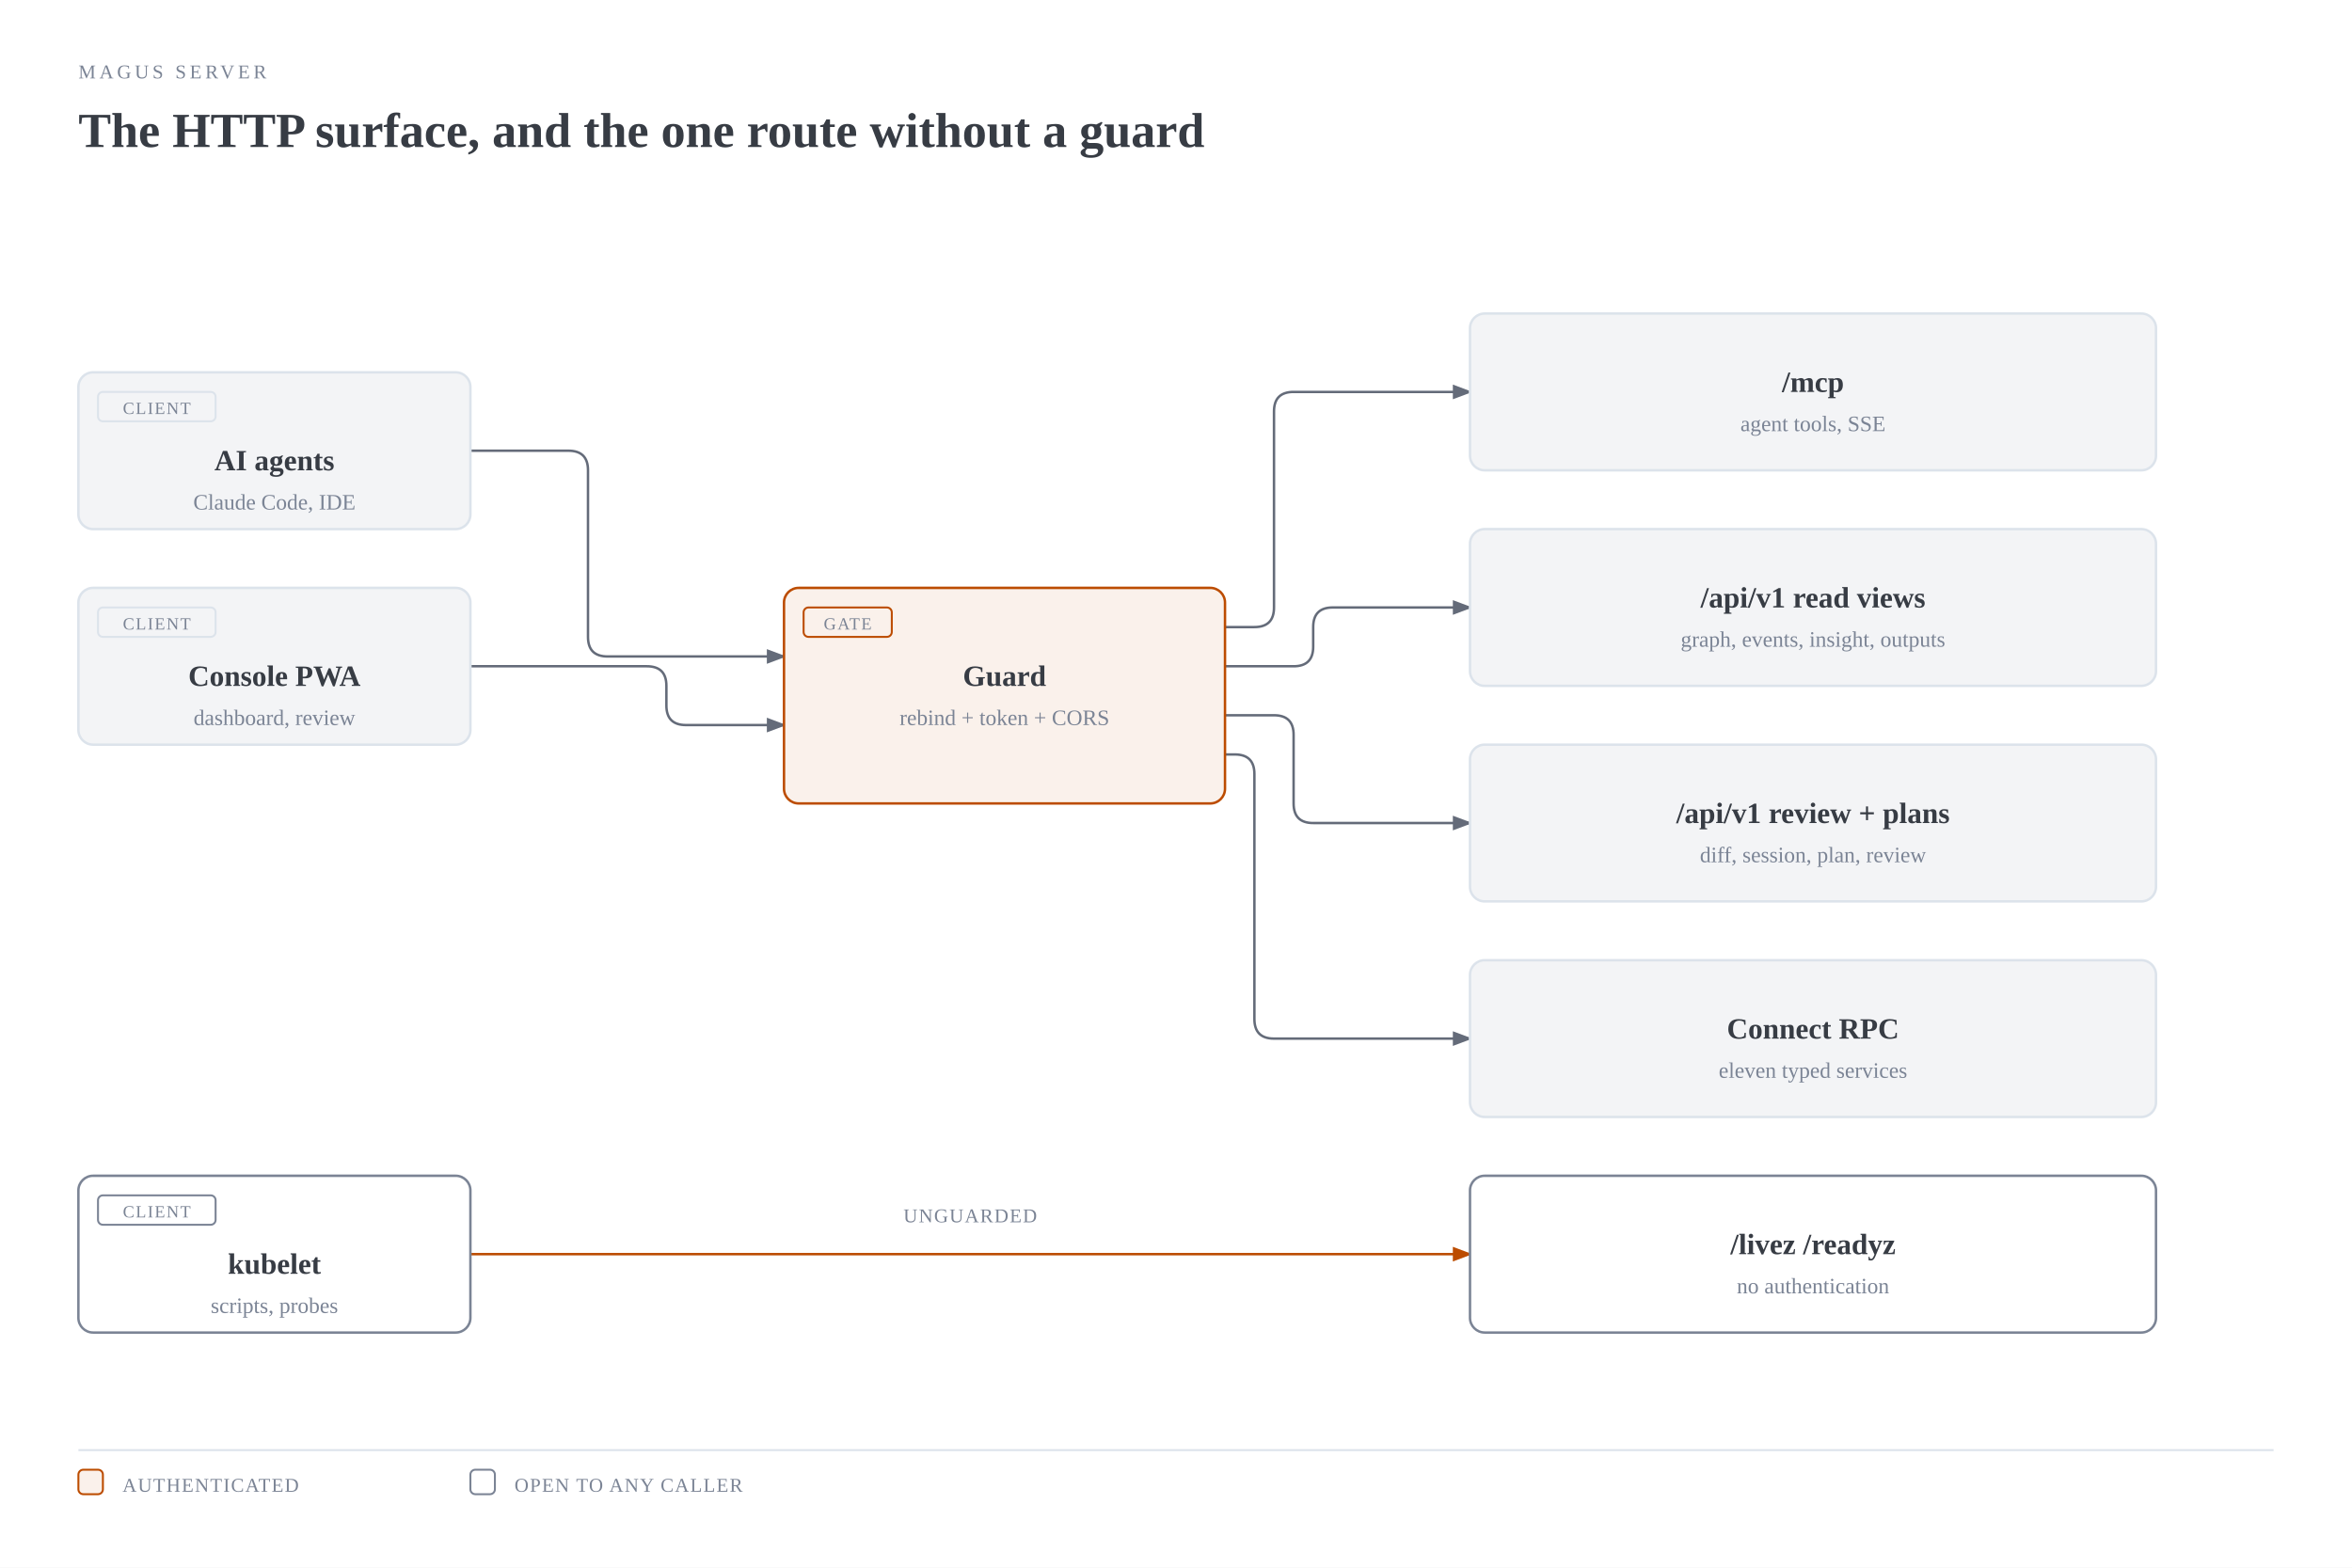
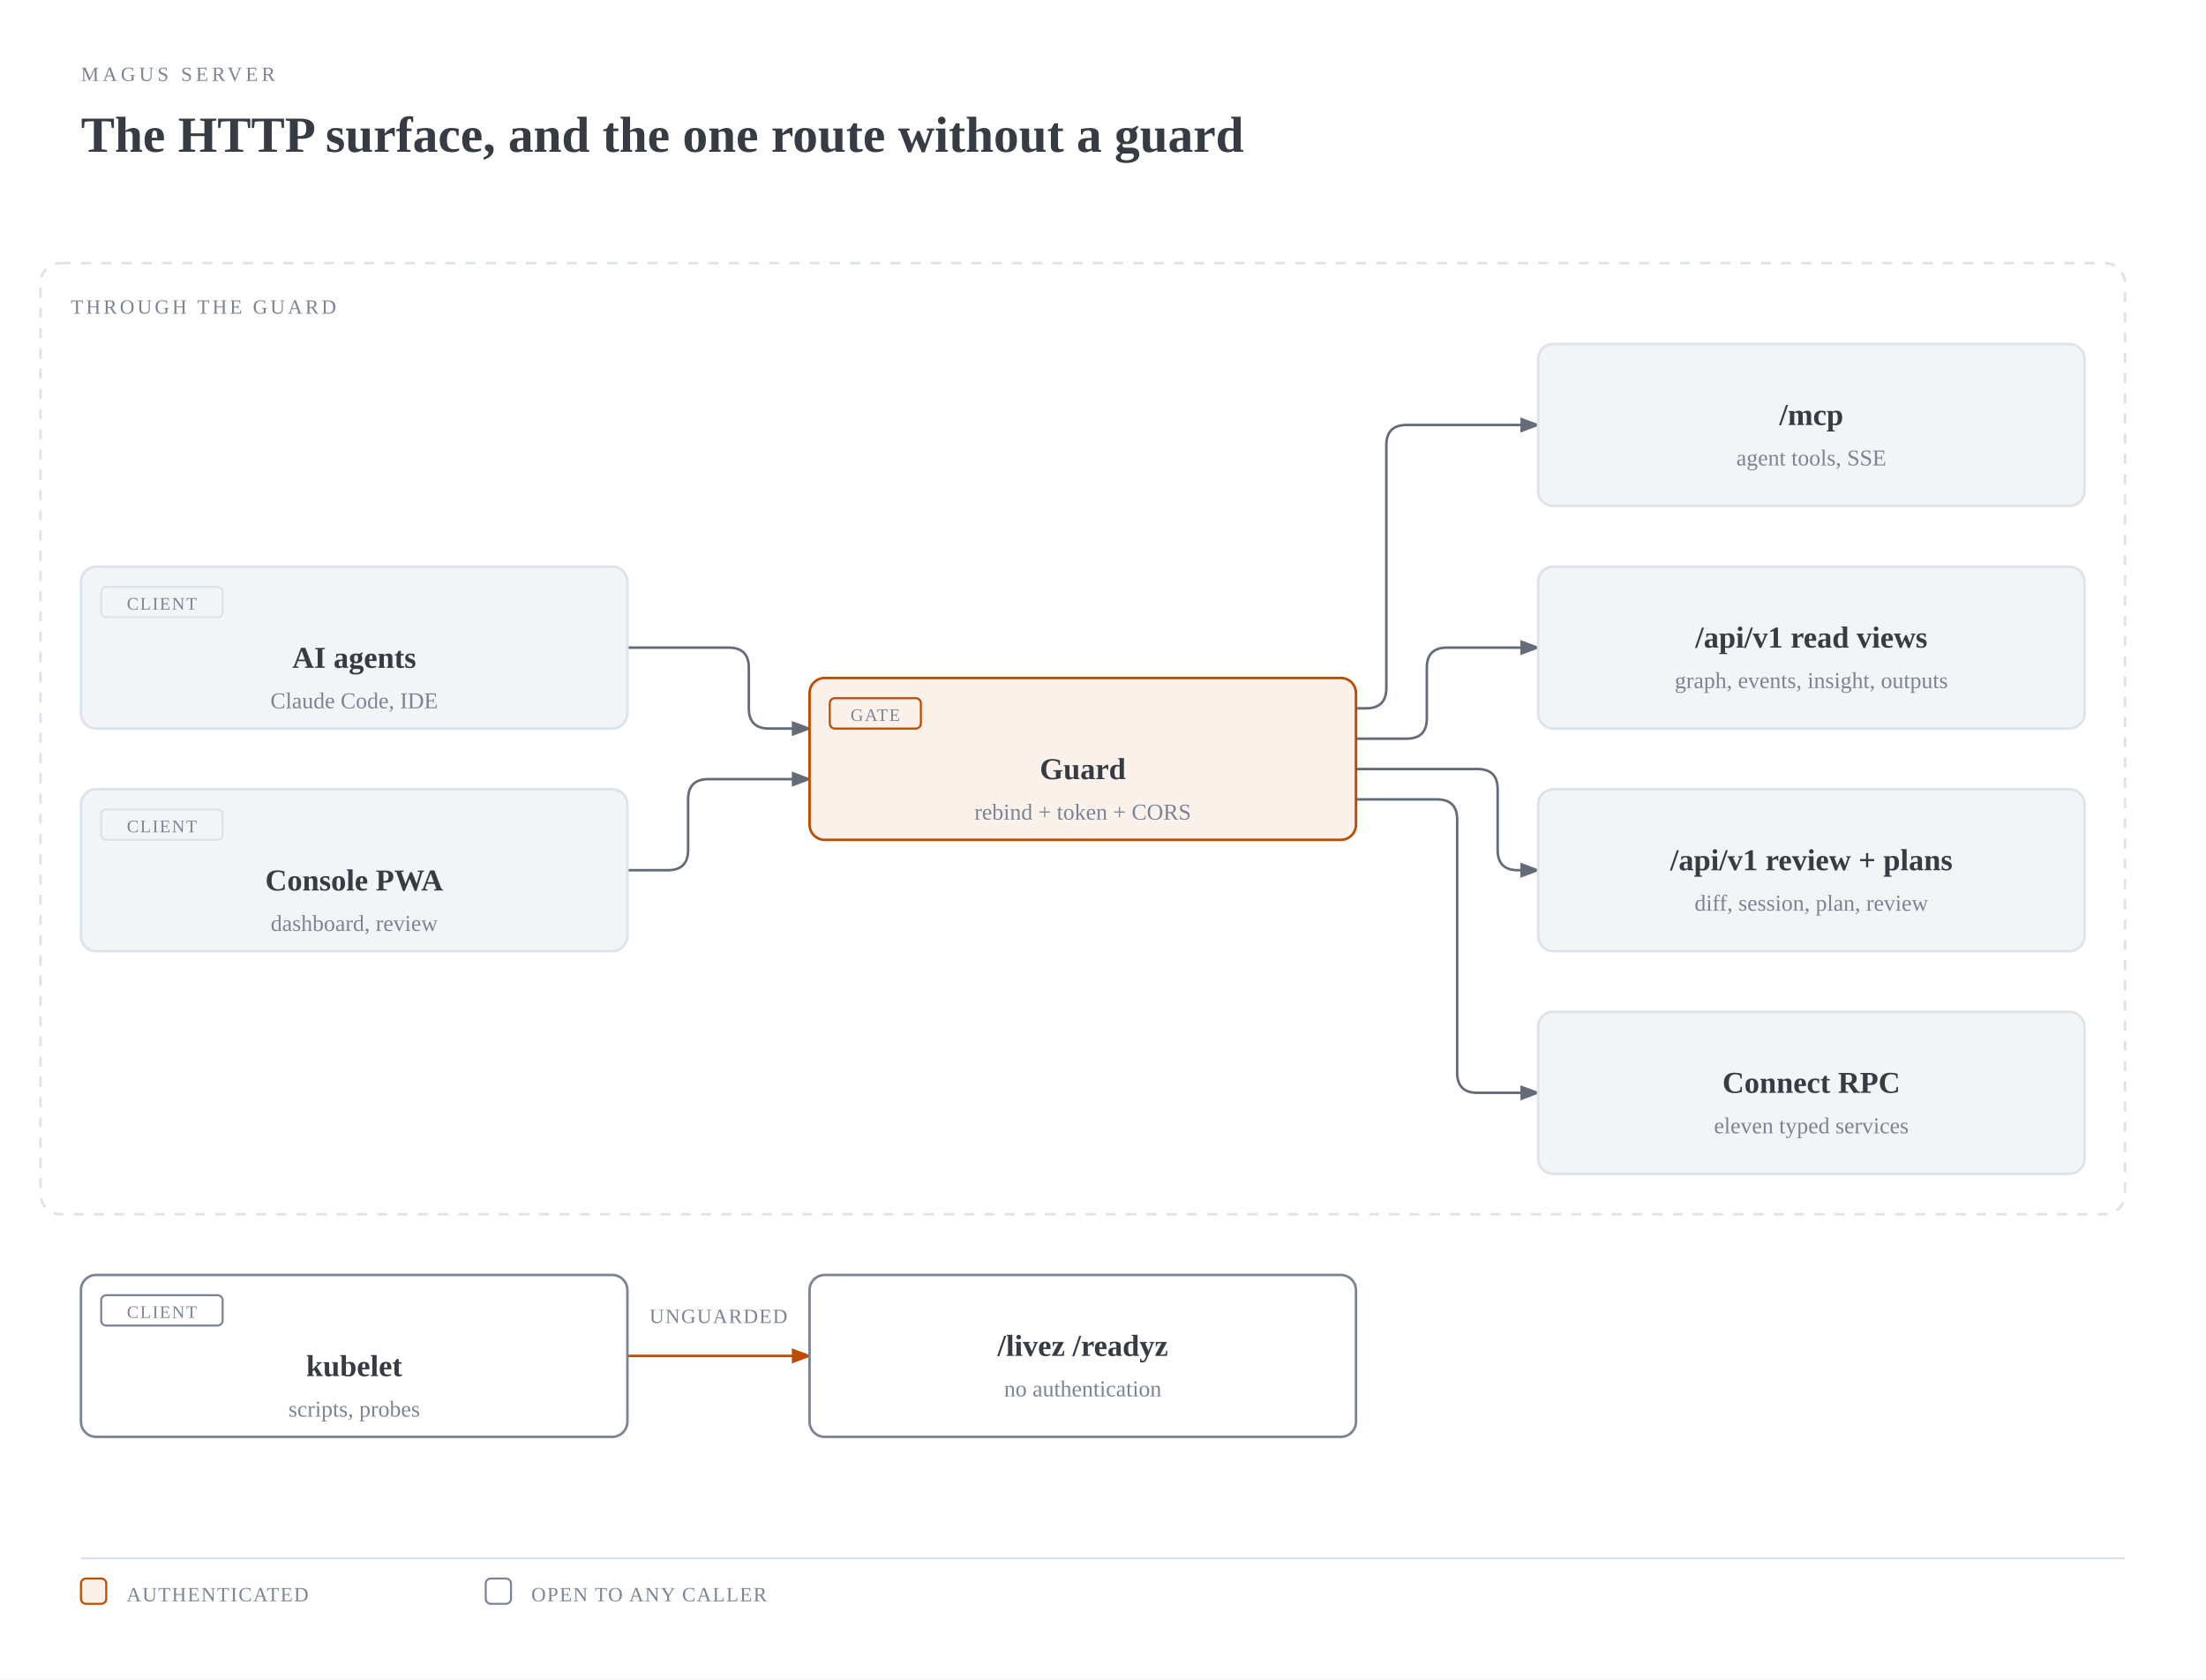
- <svg xmlns="http://www.w3.org/2000/svg" viewBox="0 0 960 640" width="960" height="640" role="img" aria-labelledby="server-http-title server-http-desc" class="magus-diagram">
+ <svg xmlns="http://www.w3.org/2000/svg" viewBox="0 0 872 664" width="872" height="664" role="img" aria-labelledby="server-http-title server-http-desc" class="magus-diagram">
  <defs>
    <marker id="server-http-arrow-default" markerWidth="8" markerHeight="6" refX="7" refY="3" orient="auto">
      <polygon points="0 0, 8 3, 0 6" fill="#646b79" />
    </marker>
    <marker id="server-http-arrow-accent" markerWidth="8" markerHeight="6" refX="7" refY="3" orient="auto">
      <polygon points="0 0, 8 3, 0 6" fill="#bc4c00" />
    </marker>
    <marker id="server-http-arrow-link" markerWidth="8" markerHeight="6" refX="7" refY="3" orient="auto">
      <polygon points="0 0, 8 3, 0 6" fill="#2e5aa8" />
    </marker>
  </defs>
  <rect width="100%" height="100%" fill="#ffffff" />
  <text x="32" y="32" fill="#7b8495" font-size="8" font-family="var(--pico-font-family-monospace, monospace)" style="font-variant-ligatures:none" letter-spacing="0.18em">MAGUS SERVER</text>
  <text x="32" y="60" fill="#373c44" font-size="20" font-weight="600" font-family="var(--pico-font-family, sans-serif)">The HTTP surface, and the one route without a guard</text>
  <g transform="translate(0,40)">
-     <path d="M 192 144 L 232 144 Q 240 144 240 152 L 240 220 Q 240 228 248 228 L 320 228" fill="none" stroke="#646b79" stroke-width="1" marker-end="url(#server-http-arrow-default)" />
-     <path d="M 192 232 L 264 232 Q 272 232 272 240 L 272 248 Q 272 256 280 256 L 320 256" fill="none" stroke="#646b79" stroke-width="1" marker-end="url(#server-http-arrow-default)" />
-     <path d="M 500 216 L 512 216 Q 520 216 520 208 L 520 128 Q 520 120 528 120 L 600 120" fill="none" stroke="#646b79" stroke-width="1" marker-end="url(#server-http-arrow-default)" />
-     <path d="M 500 232 L 528 232 Q 536 232 536 224 L 536 216 Q 536 208 544 208 L 600 208" fill="none" stroke="#646b79" stroke-width="1" marker-end="url(#server-http-arrow-default)" />
-     <path d="M 500 252 L 520 252 Q 528 252 528 260 L 528 288 Q 528 296 536 296 L 600 296" fill="none" stroke="#646b79" stroke-width="1" marker-end="url(#server-http-arrow-default)" />
-     <path d="M 500 268 L 504 268 Q 512 268 512 276 L 512 376 Q 512 384 520 384 L 600 384" fill="none" stroke="#646b79" stroke-width="1" marker-end="url(#server-http-arrow-default)" />
-     <path d="M 192 472 L 600 472" fill="none" stroke="#bc4c00" stroke-width="1" marker-end="url(#server-http-arrow-accent)" />
-     <rect x="368" y="450" width="56" height="12" rx="2" fill="#ffffff" />
-     <text x="396" y="459" fill="#7b8495" font-size="8" font-family="var(--pico-font-family-monospace, monospace)" style="font-variant-ligatures:none" text-anchor="middle" letter-spacing="0.06em">UNGUARDED</text>
-     <rect x="32" y="112" width="160" height="64" rx="6" fill="#ffffff" />
-     <rect x="32" y="112" width="160" height="64" rx="6" fill="#f3f4f6" stroke="#dce3eb" stroke-width="1" />
-     <rect x="40" y="120" width="48" height="12" rx="2" fill="none" stroke="#dce3eb" stroke-width="0.8" />
-     <text x="64" y="129" fill="#7b8495" font-size="7" font-family="var(--pico-font-family-monospace, monospace)" style="font-variant-ligatures:none" text-anchor="middle" letter-spacing="0.08em">CLIENT</text>
-     <text x="112" y="152" fill="#373c44" font-size="12" font-weight="600" font-family="var(--pico-font-family, sans-serif)" text-anchor="middle">AI agents</text>
-     <text x="112" y="168" fill="#7b8495" font-size="9" font-family="var(--pico-font-family-monospace, monospace)" style="font-variant-ligatures:none" text-anchor="middle">Claude Code, IDE</text>
-     <rect x="32" y="200" width="160" height="64" rx="6" fill="#ffffff" />
-     <rect x="32" y="200" width="160" height="64" rx="6" fill="#f3f4f6" stroke="#dce3eb" stroke-width="1" />
-     <rect x="40" y="208" width="48" height="12" rx="2" fill="none" stroke="#dce3eb" stroke-width="0.8" />
-     <text x="64" y="217" fill="#7b8495" font-size="7" font-family="var(--pico-font-family-monospace, monospace)" style="font-variant-ligatures:none" text-anchor="middle" letter-spacing="0.08em">CLIENT</text>
-     <text x="112" y="240" fill="#373c44" font-size="12" font-weight="600" font-family="var(--pico-font-family, sans-serif)" text-anchor="middle">Console PWA</text>
-     <text x="112" y="256" fill="#7b8495" font-size="9" font-family="var(--pico-font-family-monospace, monospace)" style="font-variant-ligatures:none" text-anchor="middle">dashboard, review</text>
-     <rect x="32" y="440" width="160" height="64" rx="6" fill="#ffffff" />
-     <rect x="32" y="440" width="160" height="64" rx="6" fill="#ffffff" stroke="#7b8495" stroke-width="1" />
-     <rect x="40" y="448" width="48" height="12" rx="2" fill="none" stroke="#7b8495" stroke-width="0.8" />
-     <text x="64" y="457" fill="#7b8495" font-size="7" font-family="var(--pico-font-family-monospace, monospace)" style="font-variant-ligatures:none" text-anchor="middle" letter-spacing="0.08em">CLIENT</text>
-     <text x="112" y="480" fill="#373c44" font-size="12" font-weight="600" font-family="var(--pico-font-family, sans-serif)" text-anchor="middle">kubelet</text>
-     <text x="112" y="496" fill="#7b8495" font-size="9" font-family="var(--pico-font-family-monospace, monospace)" style="font-variant-ligatures:none" text-anchor="middle">scripts, probes</text>
-     <rect x="320" y="200" width="180" height="88" rx="6" fill="#ffffff" />
-     <rect x="320" y="200" width="180" height="88" rx="6" fill="rgba(188,76,0,0.08)" stroke="#bc4c00" stroke-width="1" />
-     <rect x="328" y="208" width="36" height="12" rx="2" fill="none" stroke="#bc4c00" stroke-width="0.8" />
-     <text x="346" y="217" fill="#7b8495" font-size="7" font-family="var(--pico-font-family-monospace, monospace)" style="font-variant-ligatures:none" text-anchor="middle" letter-spacing="0.08em">GATE</text>
-     <text x="410" y="240" fill="#373c44" font-size="12" font-weight="600" font-family="var(--pico-font-family, sans-serif)" text-anchor="middle">Guard</text>
-     <text x="410" y="256" fill="#7b8495" font-size="9" font-family="var(--pico-font-family-monospace, monospace)" style="font-variant-ligatures:none" text-anchor="middle">rebind + token + CORS</text>
-     <rect x="600" y="88" width="280" height="64" rx="6" fill="#ffffff" />
-     <rect x="600" y="88" width="280" height="64" rx="6" fill="#f3f4f6" stroke="#dce3eb" stroke-width="1" />
-     <text x="740" y="120" fill="#373c44" font-size="12" font-weight="600" font-family="var(--pico-font-family, sans-serif)" text-anchor="middle">/mcp</text>
-     <text x="740" y="136" fill="#7b8495" font-size="9" font-family="var(--pico-font-family-monospace, monospace)" style="font-variant-ligatures:none" text-anchor="middle">agent tools, SSE</text>
-     <rect x="600" y="176" width="280" height="64" rx="6" fill="#ffffff" />
-     <rect x="600" y="176" width="280" height="64" rx="6" fill="#f3f4f6" stroke="#dce3eb" stroke-width="1" />
-     <text x="740" y="208" fill="#373c44" font-size="12" font-weight="600" font-family="var(--pico-font-family, sans-serif)" text-anchor="middle">/api/v1 read views</text>
-     <text x="740" y="224" fill="#7b8495" font-size="9" font-family="var(--pico-font-family-monospace, monospace)" style="font-variant-ligatures:none" text-anchor="middle">graph, events, insight, outputs</text>
-     <rect x="600" y="264" width="280" height="64" rx="6" fill="#ffffff" />
-     <rect x="600" y="264" width="280" height="64" rx="6" fill="#f3f4f6" stroke="#dce3eb" stroke-width="1" />
-     <text x="740" y="296" fill="#373c44" font-size="12" font-weight="600" font-family="var(--pico-font-family, sans-serif)" text-anchor="middle">/api/v1 review + plans</text>
-     <text x="740" y="312" fill="#7b8495" font-size="9" font-family="var(--pico-font-family-monospace, monospace)" style="font-variant-ligatures:none" text-anchor="middle">diff, session, plan, review</text>
-     <rect x="600" y="352" width="280" height="64" rx="6" fill="#ffffff" />
-     <rect x="600" y="352" width="280" height="64" rx="6" fill="#f3f4f6" stroke="#dce3eb" stroke-width="1" />
-     <text x="740" y="384" fill="#373c44" font-size="12" font-weight="600" font-family="var(--pico-font-family, sans-serif)" text-anchor="middle">Connect RPC</text>
-     <text x="740" y="400" fill="#7b8495" font-size="9" font-family="var(--pico-font-family-monospace, monospace)" style="font-variant-ligatures:none" text-anchor="middle">eleven typed services</text>
-     <rect x="600" y="440" width="280" height="64" rx="6" fill="#ffffff" />
-     <rect x="600" y="440" width="280" height="64" rx="6" fill="#ffffff" stroke="#7b8495" stroke-width="1" />
-     <text x="740" y="472" fill="#373c44" font-size="12" font-weight="600" font-family="var(--pico-font-family, sans-serif)" text-anchor="middle">/livez /readyz</text>
-     <text x="740" y="488" fill="#7b8495" font-size="9" font-family="var(--pico-font-family-monospace, monospace)" style="font-variant-ligatures:none" text-anchor="middle">no authentication</text>
-     <line x1="32" y1="552" x2="928" y2="552" stroke="#dce3eb" stroke-width="0.8" />
-     <rect x="32" y="560" width="10" height="10" rx="2" fill="rgba(188,76,0,0.08)" stroke="#bc4c00" stroke-width="0.8" />
-     <text x="50" y="569" fill="#7b8495" font-size="8" font-family="var(--pico-font-family-monospace, monospace)" style="font-variant-ligatures:none" letter-spacing="0.06em">AUTHENTICATED</text>
-     <rect x="192" y="560" width="10" height="10" rx="2" fill="#ffffff" stroke="#7b8495" stroke-width="0.8" />
-     <text x="210" y="569" fill="#7b8495" font-size="8" font-family="var(--pico-font-family-monospace, monospace)" style="font-variant-ligatures:none" letter-spacing="0.06em">OPEN TO ANY CALLER</text>
+     <rect x="16" y="64" width="824" height="376" rx="8" fill="none" stroke="#dce3eb" stroke-width="1" stroke-dasharray="4,4" />
+     <text x="28" y="84" fill="#7b8495" font-size="8" font-family="var(--pico-font-family-monospace, monospace)" style="font-variant-ligatures:none" letter-spacing="0.14em">THROUGH THE GUARD</text>
+     <path d="M 248 216 L 288 216 Q 296 216 296 224 L 296 240 Q 296 248 304 248 L 320 248" fill="none" stroke="#646b79" stroke-width="1" marker-end="url(#server-http-arrow-default)" />
+     <path d="M 248 304 L 264 304 Q 272 304 272 296 L 272 276 Q 272 268 280 268 L 320 268" fill="none" stroke="#646b79" stroke-width="1" marker-end="url(#server-http-arrow-default)" />
+     <path d="M 536 240 L 540 240 Q 548 240 548 232 L 548 136 Q 548 128 556 128 L 608 128" fill="none" stroke="#646b79" stroke-width="1" marker-end="url(#server-http-arrow-default)" />
+     <path d="M 536 252 L 556 252 Q 564 252 564 244 L 564 224 Q 564 216 572 216 L 608 216" fill="none" stroke="#646b79" stroke-width="1" marker-end="url(#server-http-arrow-default)" />
+     <path d="M 536 264 L 584 264 Q 592 264 592 272 L 592 296 Q 592 304 600 304 L 608 304" fill="none" stroke="#646b79" stroke-width="1" marker-end="url(#server-http-arrow-default)" />
+     <path d="M 536 276 L 568 276 Q 576 276 576 284 L 576 384 Q 576 392 584 392 L 608 392" fill="none" stroke="#646b79" stroke-width="1" marker-end="url(#server-http-arrow-default)" />
+     <path d="M 248 496 L 320 496" fill="none" stroke="#bc4c00" stroke-width="1" marker-end="url(#server-http-arrow-accent)" />
+     <rect x="256" y="474" width="56" height="12" rx="2" fill="#ffffff" />
+     <text x="284" y="483" fill="#7b8495" font-size="8" font-family="var(--pico-font-family-monospace, monospace)" style="font-variant-ligatures:none" text-anchor="middle" letter-spacing="0.06em">UNGUARDED</text>
+     <rect x="32" y="184" width="216" height="64" rx="6" fill="#ffffff" />
+     <rect x="32" y="184" width="216" height="64" rx="6" fill="#f3f4f6" stroke="#dce3eb" stroke-width="1" />
+     <rect x="40" y="192" width="48" height="12" rx="2" fill="none" stroke="#dce3eb" stroke-width="0.8" />
+     <text x="64" y="201" fill="#7b8495" font-size="7" font-family="var(--pico-font-family-monospace, monospace)" style="font-variant-ligatures:none" text-anchor="middle" letter-spacing="0.08em">CLIENT</text>
+     <text x="140" y="224" fill="#373c44" font-size="12" font-weight="600" font-family="var(--pico-font-family, sans-serif)" text-anchor="middle">AI agents</text>
+     <text x="140" y="240" fill="#7b8495" font-size="9" font-family="var(--pico-font-family-monospace, monospace)" style="font-variant-ligatures:none" text-anchor="middle">Claude Code, IDE</text>
+     <rect x="32" y="272" width="216" height="64" rx="6" fill="#ffffff" />
+     <rect x="32" y="272" width="216" height="64" rx="6" fill="#f3f4f6" stroke="#dce3eb" stroke-width="1" />
+     <rect x="40" y="280" width="48" height="12" rx="2" fill="none" stroke="#dce3eb" stroke-width="0.8" />
+     <text x="64" y="289" fill="#7b8495" font-size="7" font-family="var(--pico-font-family-monospace, monospace)" style="font-variant-ligatures:none" text-anchor="middle" letter-spacing="0.08em">CLIENT</text>
+     <text x="140" y="312" fill="#373c44" font-size="12" font-weight="600" font-family="var(--pico-font-family, sans-serif)" text-anchor="middle">Console PWA</text>
+     <text x="140" y="328" fill="#7b8495" font-size="9" font-family="var(--pico-font-family-monospace, monospace)" style="font-variant-ligatures:none" text-anchor="middle">dashboard, review</text>
+     <rect x="32" y="464" width="216" height="64" rx="6" fill="#ffffff" />
+     <rect x="32" y="464" width="216" height="64" rx="6" fill="#ffffff" stroke="#7b8495" stroke-width="1" />
+     <rect x="40" y="472" width="48" height="12" rx="2" fill="none" stroke="#7b8495" stroke-width="0.8" />
+     <text x="64" y="481" fill="#7b8495" font-size="7" font-family="var(--pico-font-family-monospace, monospace)" style="font-variant-ligatures:none" text-anchor="middle" letter-spacing="0.08em">CLIENT</text>
+     <text x="140" y="504" fill="#373c44" font-size="12" font-weight="600" font-family="var(--pico-font-family, sans-serif)" text-anchor="middle">kubelet</text>
+     <text x="140" y="520" fill="#7b8495" font-size="9" font-family="var(--pico-font-family-monospace, monospace)" style="font-variant-ligatures:none" text-anchor="middle">scripts, probes</text>
+     <rect x="320" y="228" width="216" height="64" rx="6" fill="#ffffff" />
+     <rect x="320" y="228" width="216" height="64" rx="6" fill="rgba(188,76,0,0.08)" stroke="#bc4c00" stroke-width="1" />
+     <rect x="328" y="236" width="36" height="12" rx="2" fill="none" stroke="#bc4c00" stroke-width="0.8" />
+     <text x="346" y="245" fill="#7b8495" font-size="7" font-family="var(--pico-font-family-monospace, monospace)" style="font-variant-ligatures:none" text-anchor="middle" letter-spacing="0.08em">GATE</text>
+     <text x="428" y="268" fill="#373c44" font-size="12" font-weight="600" font-family="var(--pico-font-family, sans-serif)" text-anchor="middle">Guard</text>
+     <text x="428" y="284" fill="#7b8495" font-size="9" font-family="var(--pico-font-family-monospace, monospace)" style="font-variant-ligatures:none" text-anchor="middle">rebind + token + CORS</text>
+     <rect x="608" y="96" width="216" height="64" rx="6" fill="#ffffff" />
+     <rect x="608" y="96" width="216" height="64" rx="6" fill="#f3f4f6" stroke="#dce3eb" stroke-width="1" />
+     <text x="716" y="128" fill="#373c44" font-size="12" font-weight="600" font-family="var(--pico-font-family, sans-serif)" text-anchor="middle">/mcp</text>
+     <text x="716" y="144" fill="#7b8495" font-size="9" font-family="var(--pico-font-family-monospace, monospace)" style="font-variant-ligatures:none" text-anchor="middle">agent tools, SSE</text>
+     <rect x="608" y="184" width="216" height="64" rx="6" fill="#ffffff" />
+     <rect x="608" y="184" width="216" height="64" rx="6" fill="#f3f4f6" stroke="#dce3eb" stroke-width="1" />
+     <text x="716" y="216" fill="#373c44" font-size="12" font-weight="600" font-family="var(--pico-font-family, sans-serif)" text-anchor="middle">/api/v1 read views</text>
+     <text x="716" y="232" fill="#7b8495" font-size="9" font-family="var(--pico-font-family-monospace, monospace)" style="font-variant-ligatures:none" text-anchor="middle">graph, events, insight, outputs</text>
+     <rect x="608" y="272" width="216" height="64" rx="6" fill="#ffffff" />
+     <rect x="608" y="272" width="216" height="64" rx="6" fill="#f3f4f6" stroke="#dce3eb" stroke-width="1" />
+     <text x="716" y="304" fill="#373c44" font-size="12" font-weight="600" font-family="var(--pico-font-family, sans-serif)" text-anchor="middle">/api/v1 review + plans</text>
+     <text x="716" y="320" fill="#7b8495" font-size="9" font-family="var(--pico-font-family-monospace, monospace)" style="font-variant-ligatures:none" text-anchor="middle">diff, session, plan, review</text>
+     <rect x="608" y="360" width="216" height="64" rx="6" fill="#ffffff" />
+     <rect x="608" y="360" width="216" height="64" rx="6" fill="#f3f4f6" stroke="#dce3eb" stroke-width="1" />
+     <text x="716" y="392" fill="#373c44" font-size="12" font-weight="600" font-family="var(--pico-font-family, sans-serif)" text-anchor="middle">Connect RPC</text>
+     <text x="716" y="408" fill="#7b8495" font-size="9" font-family="var(--pico-font-family-monospace, monospace)" style="font-variant-ligatures:none" text-anchor="middle">eleven typed services</text>
+     <rect x="320" y="464" width="216" height="64" rx="6" fill="#ffffff" />
+     <rect x="320" y="464" width="216" height="64" rx="6" fill="#ffffff" stroke="#7b8495" stroke-width="1" />
+     <text x="428" y="496" fill="#373c44" font-size="12" font-weight="600" font-family="var(--pico-font-family, sans-serif)" text-anchor="middle">/livez /readyz</text>
+     <text x="428" y="512" fill="#7b8495" font-size="9" font-family="var(--pico-font-family-monospace, monospace)" style="font-variant-ligatures:none" text-anchor="middle">no authentication</text>
+     <line x1="32" y1="576" x2="840" y2="576" stroke="#dce3eb" stroke-width="0.8" />
+     <rect x="32" y="584" width="10" height="10" rx="2" fill="rgba(188,76,0,0.08)" stroke="#bc4c00" stroke-width="0.8" />
+     <text x="50" y="593" fill="#7b8495" font-size="8" font-family="var(--pico-font-family-monospace, monospace)" style="font-variant-ligatures:none" letter-spacing="0.06em">AUTHENTICATED</text>
+     <rect x="192" y="584" width="10" height="10" rx="2" fill="#ffffff" stroke="#7b8495" stroke-width="0.8" />
+     <text x="210" y="593" fill="#7b8495" font-size="8" font-family="var(--pico-font-family-monospace, monospace)" style="font-variant-ligatures:none" letter-spacing="0.06em">OPEN TO ANY CALLER</text>
  </g>
</svg>
